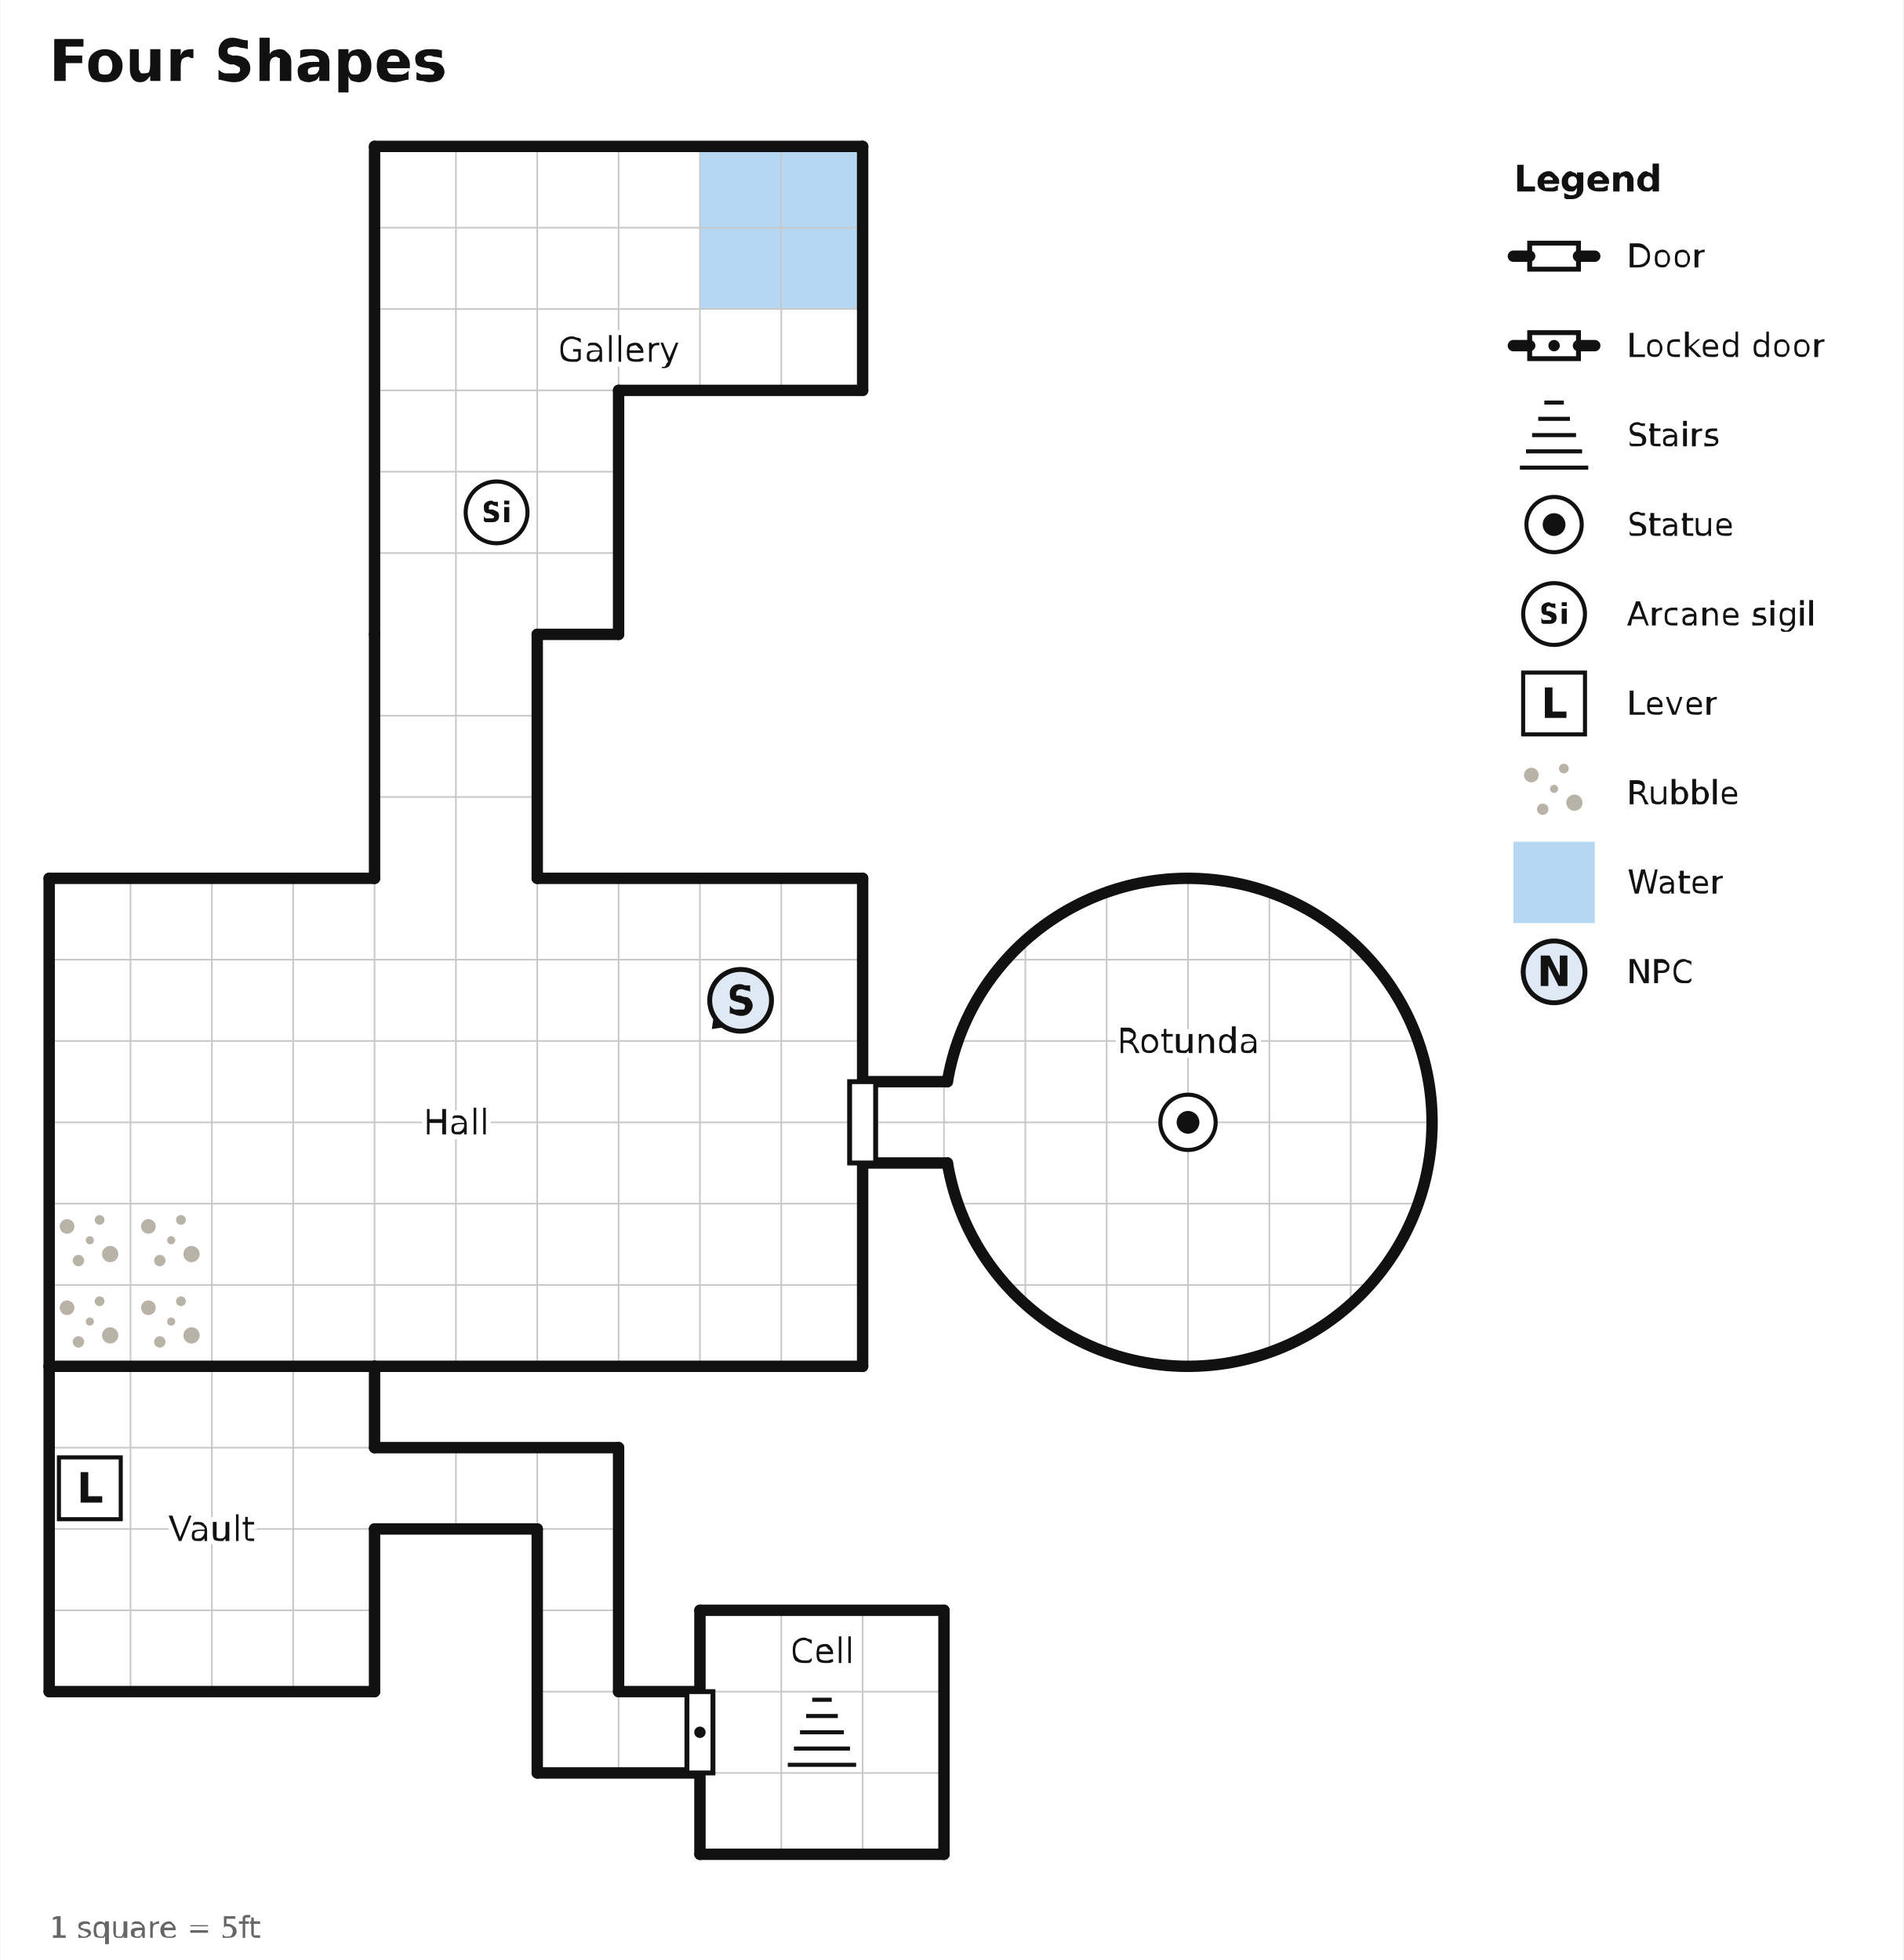
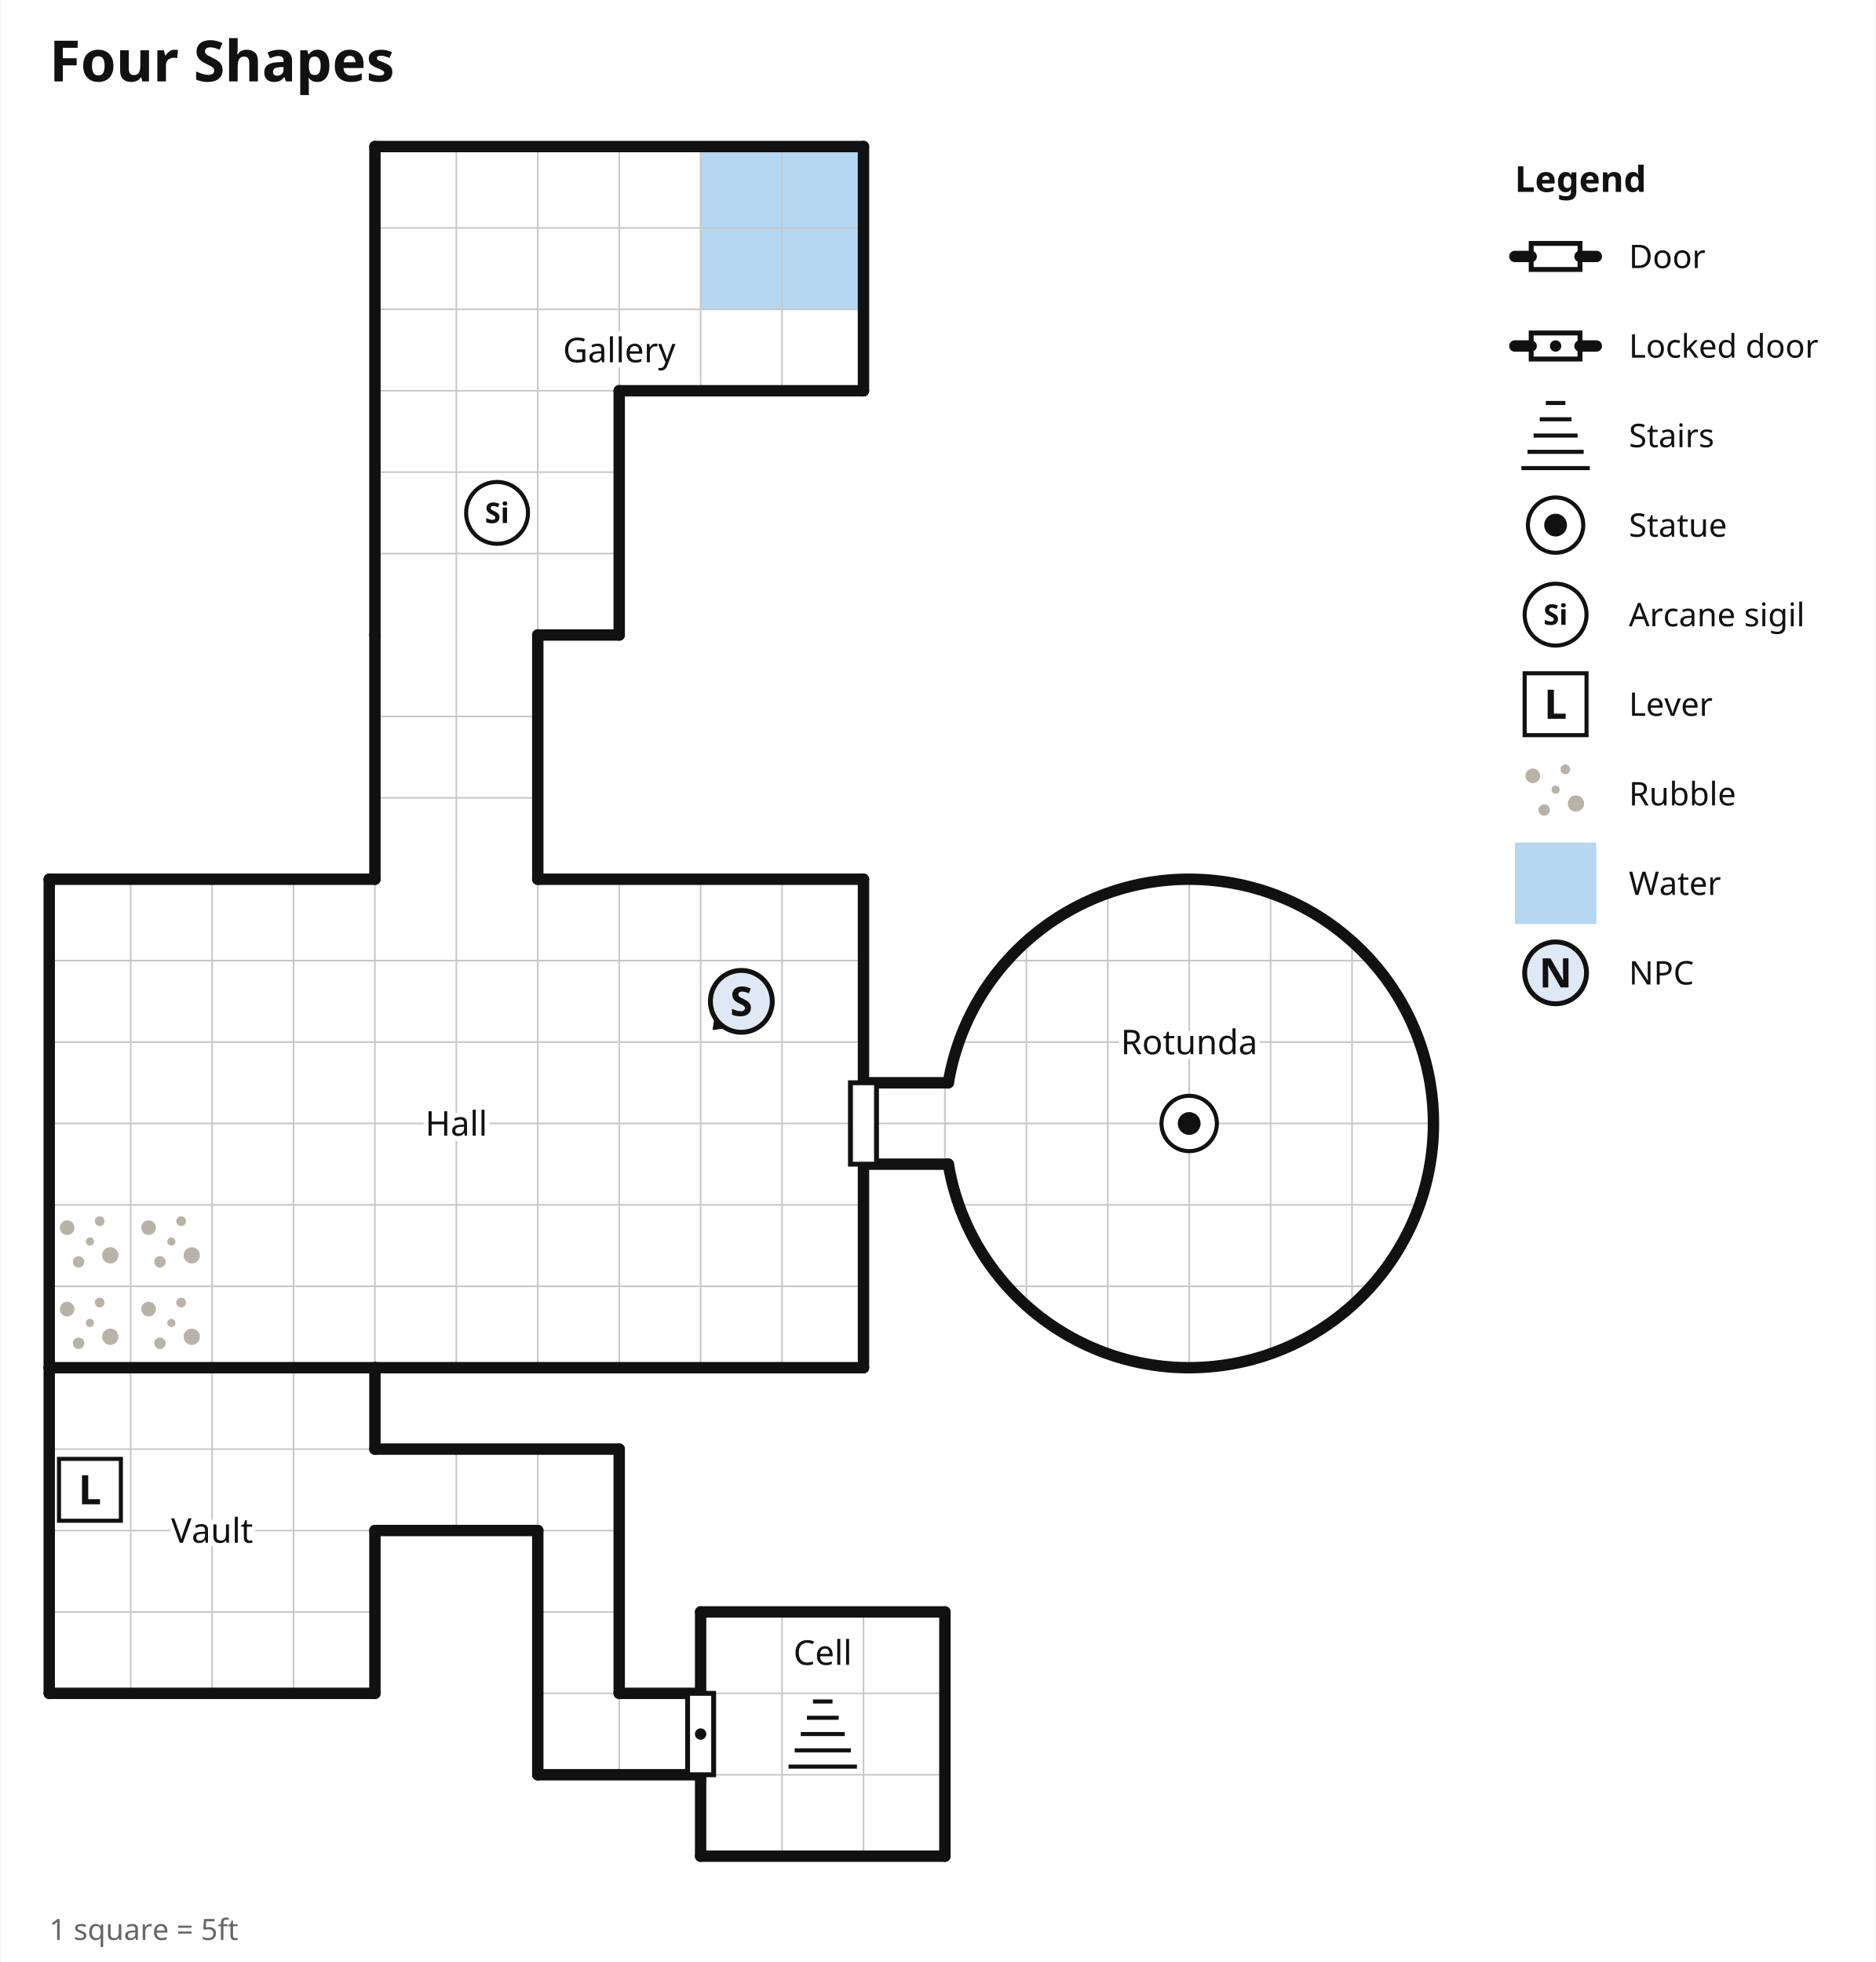
- <svg xmlns="http://www.w3.org/2000/svg" viewBox="-0.6 -10.8 23.388 24.1" width="1497" height="1542">
+ <svg xmlns="http://www.w3.org/2000/svg" viewBox="-0.6 -10.8 23.028 24.1" width="1474" height="1542">
  <defs>
    <clipPath id="c1">
      <path d="M0 4L2 4L2 6L0 6Z" />
    </clipPath>
    <clipPath id="c2">
      <path d="M0 0L10 0L10 6L0 6Z" />
    </clipPath>
    <clipPath id="c3">
      <path d="M11 3A3 3 0 0 1 17 3A3 3 0 0 1 11 3Z" />
    </clipPath>
    <clipPath id="c4">
      <path d="M0 6L4 6L4 10L0 10Z" />
    </clipPath>
    <clipPath id="c5">
      <path d="M4 -9L10 -9L10 -6L7 -6L7 -3L4 -3Z" />
    </clipPath>
    <clipPath id="c6">
      <path d="M8 9L11 9L11 12L8 12Z" />
    </clipPath>
    <clipPath id="c7">
      <path d="M4 -3L6 -3L6 0L4 0Z" />
    </clipPath>
    <clipPath id="c8">
      <path d="M4 7L7 7L7 10L8 10L8 11L6 11L6 8L4 8Z" />
    </clipPath>
    <clipPath id="c9">
      <path d="M11.042 2.5L11.042 3.5L10 3.5L10 2.5Z" />
    </clipPath>
+     <path id="b45" d="M85 0L85 714L238 714L238 126L527 126L527 0L85 0Z" />
+     <path id="b52" d="M511 198Q511 103 442.5 46.5Q374 -10 248 -10Q135 -10 46 33L46 174Q97 152 151.5 133.5Q206 115 260 115Q316 115 339.5 136.5Q363 158 363 191Q363 218 344.5 237Q326 256 295 272.5Q264 289 224 308Q199 320 170 336.5Q141 353 114.5 377.5Q88 402 71 437Q54 472 54 521Q54 617 119 670.5Q184 724 296 724Q352 724 402.5 711Q453 698 508 674L459 556Q410 576 371 587Q332 598 291 598Q248 598 225 578Q202 558 202 526Q202 488 236 466Q270 444 337 412Q392 386 430.5 358Q469 330 490 292Q511 254 511 198Z" />
+     <path id="b74" d="M150 761Q183 761 207.5 745.5Q232 730 232 687Q232 646 207.5 630Q183 614 150 614Q116 614 92 630Q68 646 68 687Q68 730 92 745.5Q116 761 150 761ZM225 546L225 0L74 0L74 546L225 546Z" />
+     <path id="r41" d="M643 0L553 0L553 333L187 333L187 0L97 0L97 714L187 714L187 412L553 412L553 714L643 714L643 0Z" />
+     <path id="r66" d="M288 545Q386 545 433 502Q480 459 480 365L480 0L416 0L399 76L395 76Q360 32 321.5 11Q283 -10 215 -10Q142 -10 94 28.5Q46 67 46 149Q46 229 109 272.5Q172 316 303 320L394 323L394 355Q394 422 365 448Q336 474 283 474Q241 474 203 461.5Q165 449 132 433L105 499Q140 518 188 531.5Q236 545 288 545ZM314 259Q214 255 175.5 227Q137 199 137 148Q137 103 164.5 82Q192 61 235 61Q303 61 348 98.5Q393 136 393 214L393 262L314 259Z" />
+     <path id="r77" d="M173 0L85 0L85 760L173 760L173 0Z" />
+     <path id="r51" d="M294 714Q427 714 490.5 663.5Q554 613 554 511Q554 454 533 416Q512 378 479.5 355.5Q447 333 411 320L607 0L502 0L329 295L187 295L187 0L97 0L97 714L294 714ZM289 636L187 636L187 371L294 371Q381 371 421 405.5Q461 440 461 507Q461 577 419 606.5Q377 636 289 636Z" />
+     <path id="r80" d="M551 269Q551 136 483.5 63Q416 -10 301 -10Q230 -10 174.5 22.5Q119 55 87 117.5Q55 180 55 269Q55 402 122 474Q189 546 304 546Q377 546 432.5 513.5Q488 481 519.5 419.5Q551 358 551 269ZM146 269Q146 174 183.5 118.5Q221 63 303 63Q384 63 422 118.5Q460 174 460 269Q460 364 422 418Q384 472 302 472Q220 472 183 418Q146 364 146 269Z" />
+     <path id="r85" d="M264 62Q284 62 305 65.5Q326 69 339 73L339 6Q325 -1 299 -5.5Q273 -10 249 -10Q207 -10 171.5 4.5Q136 19 114 55Q92 91 92 156L92 468L16 468L16 510L93 545L128 659L180 659L180 536L335 536L335 468L180 468L180 158Q180 109 203.5 85.5Q227 62 264 62Z" />
+     <path id="r86" d="M533 536L533 0L461 0L448 71L444 71Q418 29 372 9.5Q326 -10 274 -10Q177 -10 128 36.5Q79 83 79 185L79 536L168 536L168 191Q168 63 287 63Q376 63 410.5 113Q445 163 445 257L445 536L533 536Z" />
+     <path id="r79" d="M343 546Q439 546 488 499.5Q537 453 537 349L537 0L450 0L450 343Q450 472 330 472Q241 472 207 422Q173 372 173 278L173 0L85 0L85 536L156 536L169 463L174 463Q200 505 246 525.5Q292 546 343 546Z" />
+     <path id="r69" d="M275 -10Q175 -10 115 59.5Q55 129 55 267Q55 405 115.5 475.5Q176 546 276 546Q338 546 377.5 523Q417 500 442 467L448 467Q447 480 444.5 505.5Q442 531 442 546L442 760L530 760L530 0L459 0L446 72L442 72Q418 38 378 14Q338 -10 275 -10ZM289 63Q374 63 408.5 109.5Q443 156 443 250L443 266Q443 366 410 419.5Q377 473 288 473Q217 473 181.5 416.5Q146 360 146 265Q146 169 181.5 116Q217 63 289 63Z" />
+     <path id="r55" d="M600 714L345 0L255 0L0 714L94 714L255 256Q271 212 282 173.5Q293 135 300 100Q307 135 318 174Q329 213 345 258L505 714L600 714Z" />
+     <path id="r40" d="M407 377L654 377L654 27Q596 8 537 -1Q478 -10 403 -10Q292 -10 216 34.5Q140 79 100.5 161.5Q61 244 61 357Q61 469 105 551Q149 633 231.5 678.5Q314 724 431 724Q491 724 544.5 713Q598 702 644 682L610 604Q572 621 524.5 633Q477 645 426 645Q298 645 226.5 568Q155 491 155 357Q155 272 182.5 206.5Q210 141 269 104.5Q328 68 424 68Q471 68 504 73Q537 78 564 85L564 297L407 297L407 377Z" />
+     <path id="r70" d="M292 546Q361 546 410.5 516Q460 486 486.5 431.5Q513 377 513 304L513 251L146 251Q148 160 192.5 112.5Q237 65 317 65Q368 65 407.5 74.5Q447 84 489 102L489 25Q448 7 408 -1.5Q368 -10 313 -10Q237 -10 178.5 21Q120 52 87.5 113.5Q55 175 55 264Q55 352 84.5 415Q114 478 167.5 512Q221 546 292 546ZM291 474Q228 474 191.5 433.5Q155 393 148 321L421 321Q420 389 389 431.5Q358 474 291 474Z" />
+     <path id="r83" d="M335 546Q350 546 367.5 544.5Q385 543 398 540L387 459Q374 462 358.5 464Q343 466 329 466Q288 466 252 443.5Q216 421 194.5 380.5Q173 340 173 286L173 0L85 0L85 536L157 536L167 438L171 438Q197 482 238 514Q279 546 335 546Z" />
+     <path id="r90" d="M1 536L95 536L211 231Q226 191 238 154.5Q250 118 256 85L260 85Q266 110 279 150.5Q292 191 306 232L415 536L510 536L279 -74Q251 -150 206.5 -195Q162 -240 84 -240Q60 -240 42 -237.5Q24 -235 11 -232L11 -162Q22 -164 37.5 -166Q53 -168 70 -168Q116 -168 144.5 -142Q173 -116 189 -73L217 -2L1 536Z" />
+     <path id="r36" d="M403 645Q288 645 222 568Q156 491 156 357Q156 224 217.5 146.5Q279 69 402 69Q449 69 491 77Q533 85 573 97L573 19Q533 4 490.5 -3Q448 -10 389 -10Q280 -10 207 35Q134 80 97.5 163Q61 246 61 358Q61 466 100.5 548.5Q140 631 217 677.5Q294 724 404 724Q517 724 601 682L565 606Q532 621 491.5 633Q451 645 403 645Z" />
+     <path id="b70" d="M306 556Q420 556 485.5 492Q551 428 551 308L551 235L200 235Q203 173 238.5 137.5Q274 102 341 102Q392 102 434 112Q476 122 520 142L520 29Q480 9 435 -0.5Q390 -10 325 -10Q244 -10 181.5 20.5Q119 51 83 113Q47 175 47 269Q47 412 118.5 484Q190 556 306 556ZM310 449Q265 449 236.5 420.5Q208 392 204 336L410 336Q409 385 384.5 417Q360 449 310 449Z" />
+     <path id="b72" d="M255 556Q311 556 349.5 534.5Q388 513 413 477L418 477L431 546L559 546L559 -4Q559 -120 492 -180Q425 -240 285 -240Q222 -240 172 -232.5Q122 -225 78 -207L78 -79Q124 -99 171 -110Q218 -121 280 -121Q342 -121 375 -92Q408 -63 408 -12L408 3Q408 15 409.5 35Q411 55 413 70L408 70Q385 34 347.5 12Q310 -10 254 -10Q159 -10 103 63Q47 136 47 272Q47 408 104 482Q161 556 255 556ZM304 437Q254 437 227.5 394Q201 351 201 270Q201 108 307 108Q367 108 392.5 143Q418 178 418 252L418 274Q418 356 392.5 396.5Q367 437 304 437Z" />
+     <path id="b79" d="M385 556Q475 556 527 508.5Q579 461 579 356L579 0L429 0L429 318Q429 436 341 436Q273 436 248.5 389.5Q224 343 224 256L224 0L73 0L73 546L189 546L210 473L216 473Q270 556 385 556Z" />
+     <path id="b69" d="M252 -10Q161 -10 104 61.5Q47 133 47 272Q47 413 105 484.5Q163 556 257 556Q315 556 351 533Q387 510 410 476L415 476Q412 494 409.5 526.5Q407 559 407 586L407 760L559 760L559 0L443 0L413 71L407 71Q386 37 349 13.5Q312 -10 252 -10ZM305 111Q366 111 391 146.5Q416 182 417 255L417 271Q417 350 393 392Q369 434 304 434Q255 434 227.5 392Q200 350 200 270Q200 190 227.5 150.5Q255 111 305 111Z" />
+     <path id="r37" d="M669 364Q669 183 570.5 91.5Q472 0 296 0L97 0L97 714L317 714Q425 714 504 674Q583 634 626 556.5Q669 479 669 364ZM574 361Q574 504 503.5 570.5Q433 637 304 637L187 637L187 77L284 77Q574 77 574 361Z" />
+     <path id="r45" d="M97 0L97 714L187 714L187 80L499 80L499 0L97 0Z" />
+     <path id="r68" d="M300 -10Q229 -10 173.5 19Q118 48 86.5 109Q55 170 55 265Q55 364 88 426Q121 488 177.5 517Q234 546 306 546Q347 546 385 537.5Q423 529 447 517L420 444Q396 453 364 461Q332 469 304 469Q146 469 146 266Q146 169 184.5 117.5Q223 66 299 66Q343 66 376.5 75Q410 84 438 97L438 19Q411 5 378.5 -2.5Q346 -10 300 -10Z" />
+     <path id="r76" d="M172 363Q172 347 170.5 321Q169 295 168 276L172 276Q178 284 190 299Q202 314 214.5 329.5Q227 345 236 355L407 536L510 536L293 307L525 0L419 0L233 250L172 197L172 0L85 0L85 760L172 760L172 363Z" />
+     <path id="r52" d="M502 191Q502 96 433 43Q364 -10 247 -10Q187 -10 136 -1Q85 8 51 24L51 110Q87 94 140.5 81Q194 68 251 68Q331 68 371.5 99Q412 130 412 183Q412 218 397 242Q382 266 345.5 286.5Q309 307 244 330Q153 363 106.5 411Q60 459 60 542Q60 599 89 639.5Q118 680 169.5 702Q221 724 288 724Q347 724 396 713Q445 702 485 684L457 607Q420 623 376.5 634Q333 645 286 645Q219 645 185 616.5Q151 588 151 541Q151 505 166 481Q181 457 215 438Q249 419 307 397Q370 374 413.5 347.5Q457 321 479.5 284Q502 247 502 191Z" />
+     <path id="r74" d="M130 737Q150 737 165.5 723.5Q181 710 181 681Q181 653 165.5 639Q150 625 130 625Q108 625 93 639Q78 653 78 681Q78 710 93 723.5Q108 737 130 737ZM173 536L173 0L85 0L85 536L173 536Z" />
+     <path id="r84" d="M434 148Q434 70 376 30Q318 -10 220 -10Q164 -10 123.5 -1Q83 8 52 24L52 104Q84 88 129.5 74.5Q175 61 222 61Q289 61 319 82.5Q349 104 349 140Q349 160 338 176Q327 192 298.5 208Q270 224 217 244Q165 264 128 284Q91 304 71 332Q51 360 51 404Q51 472 106.5 509Q162 546 252 546Q301 546 343.5 536.5Q386 527 423 510L393 440Q359 454 322 464Q285 474 246 474Q192 474 163.5 456.5Q135 439 135 409Q135 387 148 371.5Q161 356 191.5 341.5Q222 327 273 307Q324 288 360 268Q396 248 415 219.5Q434 191 434 148Z" />
+     <path id="r34" d="M545 0L459 221L176 221L91 0L0 0L279 717L360 717L638 0L545 0ZM352 517Q349 525 342 546Q335 567 328.5 589.5Q322 612 318 624Q311 593 302 563.5Q293 534 287 517L206 301L432 301L352 517Z" />
+     <path id="r72" d="M275 546Q328 546 370.5 526Q413 506 443 465L448 465L460 536L530 536L530 -9Q530 -124 471.5 -182Q413 -240 290 -240Q172 -240 97 -206L97 -125Q176 -167 295 -167Q364 -167 403.5 -126.5Q443 -86 443 -16L443 5Q443 17 444 39.5Q445 62 446 71L442 71Q388 -10 276 -10Q172 -10 113.5 63Q55 136 55 267Q55 395 113.5 470.5Q172 546 275 546ZM287 472Q220 472 183 418.5Q146 365 146 266Q146 167 182.5 114.5Q219 62 289 62Q370 62 407 105.5Q444 149 444 246L444 267Q444 377 406 424.5Q368 472 287 472Z" />
+     <path id="r87" d="M203 0L0 536L94 536L208 220Q216 198 225 171Q234 144 241 119.5Q248 95 251 78L255 78Q259 95 266.5 120Q274 145 283.5 172Q293 199 300 220L414 536L508 536L304 0L203 0Z" />
    <clipPath id="c10">
      <path d="M18 -1.55L19 -1.55L19 -0.55L18 -0.55Z" />
    </clipPath>
+     <path id="r67" d="M173 575Q173 541 171.5 511.5Q170 482 168 465L173 465Q196 499 236 522Q276 545 339 545Q439 545 499.5 475.5Q560 406 560 268Q560 130 499 60Q438 -10 339 -10Q276 -10 236 13Q196 36 173 68L166 68L148 0L85 0L85 760L173 760L173 575ZM324 472Q239 472 206 423Q173 374 173 271L173 267Q173 168 205.5 115.5Q238 63 326 63Q398 63 433.5 116Q469 169 469 269Q469 472 324 472Z" />
+     <path id="r56" d="M917 714L727 0L636 0L497 468Q489 497 481 526Q473 555 468 577.5Q463 600 461 609Q460 596 450.5 553.5Q441 511 427 465L292 0L201 0L12 714L106 714L217 278Q229 232 237.5 189Q246 146 251 108Q256 147 266 193Q276 239 289 283L415 714L508 714L639 280Q653 234 663 188.5Q673 143 678 108Q683 145 692 188.5Q701 232 713 279L823 714L917 714Z" />
+     <path id="b47" d="M723 0L531 0L220 540L216 540Q218 489 220.5 438Q223 387 225 336L225 0L90 0L90 714L281 714L591 179L594 179Q593 229 591 278Q589 327 587 376L587 714L723 714L723 0Z" />
+     <path id="r47" d="M663 0L558 0L176 593L172 593Q174 558 177 506Q180 454 180 399L180 0L97 0L97 714L201 714L582 123L586 123Q585 139 583.5 171Q582 203 580.5 241Q579 279 579 311L579 714L663 714L663 0Z" />
+     <path id="r49" d="M286 714Q426 714 490 659Q554 604 554 504Q554 445 527.5 393.5Q501 342 438.5 310Q376 278 269 278L187 278L187 0L97 0L97 714L286 714ZM278 637L187 637L187 355L259 355Q361 355 411 388Q461 421 461 500Q461 569 417 603Q373 637 278 637Z" />
+     <path id="b39" d="M239 0L90 0L90 714L499 714L499 590L239 590L239 406L481 406L481 282L239 282L239 0Z" />
+     <path id="b80" d="M577 274Q577 138 505.5 64Q434 -10 311 -10Q234 -10 174.5 23Q115 56 81 119.5Q47 183 47 274Q47 410 118.5 483Q190 556 314 556Q391 556 450 523.5Q509 491 543 428Q577 365 577 274ZM201 274Q201 194 227 149.5Q253 105 313 105Q371 105 397 149.5Q423 194 423 274Q423 355 397 398Q371 441 312 441Q253 441 227 398Q201 355 201 274Z" />
+     <path id="b86" d="M576 546L576 0L460 0L441 70L432 70Q406 28 361 9Q316 -10 264 -10Q177 -10 123.5 37.5Q70 85 70 190L70 546L222 546L222 228Q222 170 242.5 140.5Q263 111 308 111Q376 111 400.5 157Q425 203 425 290L425 546L576 546Z" />
+     <path id="b83" d="M375 556Q390 556 407 554Q424 552 435 550L420 409Q409 412 394 413.5Q379 415 358 415Q327 415 296 402Q265 389 244.5 359Q224 329 224 277L224 0L73 0L73 546L188 546L210 454L217 454Q241 496 282.5 526Q324 556 375 556Z" />
+     <path id="b73" d="M224 607Q224 562 222 528.5Q220 495 217 476L225 476Q252 518 292.5 537Q333 556 383 556Q471 556 525 508.5Q579 461 579 356L579 0L428 0L428 318Q428 436 341 436Q274 436 249 389.5Q224 343 224 256L224 0L73 0L73 760L224 760L224 607Z" />
+     <path id="b66" d="M317 556Q419 556 473.5 507.5Q528 459 528 364L528 0L423 0L394 74L390 74Q354 30 315.5 10Q277 -10 208 -10Q136 -10 88 32Q40 74 40 161Q40 246 102 289.5Q164 333 287 338L378 341L378 358Q378 407 355.5 426.5Q333 446 294 446Q257 446 218 434Q179 422 141 405L97 508Q140 530 195.5 543Q251 556 317 556ZM321 250Q249 248 221.5 227Q194 206 194 168Q194 133 213.5 116.5Q233 100 266 100Q313 100 345.5 128Q378 156 378 208L378 253L321 250Z" />
+     <path id="b81" d="M379 556Q473 556 528.5 484.5Q584 413 584 274Q584 134 525.5 62Q467 -10 375 -10Q315 -10 279.5 11.5Q244 33 224 59L218 59Q220 41 222 17.5Q224 -6 224 -31L224 -240L73 -240L73 546L196 546L217 475L224 475Q246 508 282 532Q318 556 379 556ZM329 436Q271 436 248.5 400Q226 364 224 291L224 275Q224 196 246.5 154Q269 112 330 112Q381 112 406 154Q431 196 431 276Q431 436 329 436Z" />
+     <path id="b84" d="M460 161Q460 83 404.5 36.5Q349 -10 234 -10Q176 -10 132 -2.5Q88 5 47 22L47 147Q91 126 141.5 114Q192 102 230 102Q276 102 296.5 115Q317 128 317 150Q317 165 306.5 177Q296 189 269.5 202Q243 215 194 234Q121 263 83.5 298.5Q46 334 46 402Q46 478 105.5 517Q165 556 263 556Q315 556 361 545Q407 534 454 514L410 411Q372 428 332 439Q292 450 261 450Q189 450 189 410Q189 395 199.5 384.5Q210 374 236.5 362Q263 350 311 331Q360 311 393.5 290Q427 269 443.5 238.5Q460 208 460 161Z" />
+     <path id="r18" d="M355 0L269 0L269 499Q269 542 270 568Q271 594 273 622Q257 606 244 595Q231 584 211 567L135 505L89 564L282 714L355 714L355 0Z" />
+     <path id="r82" d="M442 -11Q442 7 443 31Q444 55 447 72L441 72Q418 38 377.5 14Q337 -10 273 -10Q176 -10 115.5 59.5Q55 129 55 267Q55 405 116.5 475.5Q178 546 276 546Q339 546 379 522Q419 498 443 463L447 463L460 536L530 536L530 -240L442 -240L442 -11ZM290 63Q373 63 407.5 108.5Q442 154 443 248L443 266Q443 368 409 420.5Q375 473 288 473Q216 473 181 416.5Q146 360 146 265Q146 170 181.5 116.5Q217 63 290 63Z" />
+     <path id="r30" d="M56 416L56 487L514 487L514 416L56 416ZM56 217L56 288L514 288L514 217L56 217Z" />
+     <path id="r22" d="M275 438Q385 438 450 383Q515 328 515 228Q515 117 444.5 53.5Q374 -10 248 -10Q193 -10 144.5 0Q96 10 63 29L63 112Q99 90 150.5 77.5Q202 65 249 65Q328 65 376.5 102.5Q425 140 425 219Q425 289 382 326.5Q339 364 246 364Q218 364 182 359Q146 354 124 349L80 377L107 714L465 714L465 634L182 634L165 427Q182 430 211 434Q240 438 275 438Z" />
+     <path id="r71" d="M332 468L197 468L197 0L109 0L109 468L15 468L15 509L109 539L109 570Q109 674 155 719.5Q201 765 283 765Q315 765 341.5 759.5Q368 754 387 747L364 678Q348 683 327 688Q306 693 284 693Q240 693 218.5 663.5Q197 634 197 571L197 536L332 536L332 468Z" />
  </defs>
  <g id="layer-background">
-     <path d="M-0.6 -10.8L22.788 -10.8L22.788 13.3L-0.6 13.3Z" fill="#ffffff" />
+     <path d="M-0.6 -10.8L22.428 -10.8L22.428 13.3L-0.6 13.3Z" fill="#ffffff" />
  </g>
  <g id="layer-floor">
    <path d="M0 0L10 0L10 6L0 6Z" fill="#ffffff" />
    <path d="M11 3A3 3 0 0 1 17 3A3 3 0 0 1 11 3Z" fill="#ffffff" />
    <path d="M0 6L4 6L4 10L0 10Z" fill="#ffffff" />
    <path d="M4 -9L10 -9L10 -6L7 -6L7 -3L4 -3Z" fill="#ffffff" />
    <path d="M8 9L11 9L11 12L8 12Z" fill="#ffffff" />
    <path d="M4 -3L6 -3L6 0L4 0Z" fill="#ffffff" />
    <path d="M4 7L7 7L7 10L8 10L8 11L6 11L6 8L4 8Z" fill="#ffffff" />
    <path d="M11.042 2.5L11.042 3.5L10 3.5L10 2.5Z" fill="#ffffff" />
  </g>
  <g id="layer-terrain">
    <g>
      <g clip-path="url(#c1)">
        <path d="M0.13 4.28A0.09 0.09 0 0 1 0.31 4.28A0.09 0.09 0 0 1 0.13 4.28Z" fill="#b9b2a6" />
        <path d="M0.56 4.2A0.06 0.06 0 0 1 0.68 4.2A0.06 0.06 0 0 1 0.56 4.2Z" fill="#b9b2a6" />
        <path d="M0.65 4.62A0.1 0.1 0 0 1 0.85 4.62A0.1 0.1 0 0 1 0.65 4.62Z" fill="#b9b2a6" />
        <path d="M0.29 4.7A0.07 0.07 0 0 1 0.43 4.7A0.07 0.07 0 0 1 0.29 4.7Z" fill="#b9b2a6" />
        <path d="M0.45 4.45A0.05 0.05 0 0 1 0.55 4.45A0.05 0.05 0 0 1 0.45 4.45Z" fill="#b9b2a6" />
        <path d="M1.13 4.28A0.09 0.09 0 0 1 1.31 4.28A0.09 0.09 0 0 1 1.13 4.28Z" fill="#b9b2a6" />
        <path d="M1.56 4.2A0.06 0.06 0 0 1 1.68 4.2A0.06 0.06 0 0 1 1.56 4.2Z" fill="#b9b2a6" />
        <path d="M1.65 4.62A0.1 0.1 0 0 1 1.85 4.62A0.1 0.1 0 0 1 1.65 4.62Z" fill="#b9b2a6" />
        <path d="M1.29 4.7A0.07 0.07 0 0 1 1.43 4.7A0.07 0.07 0 0 1 1.29 4.7Z" fill="#b9b2a6" />
        <path d="M1.45 4.45A0.05 0.05 0 0 1 1.55 4.45A0.05 0.05 0 0 1 1.45 4.45Z" fill="#b9b2a6" />
        <path d="M0.13 5.28A0.09 0.09 0 0 1 0.31 5.28A0.09 0.09 0 0 1 0.13 5.28Z" fill="#b9b2a6" />
        <path d="M0.56 5.2A0.06 0.06 0 0 1 0.68 5.2A0.06 0.06 0 0 1 0.56 5.2Z" fill="#b9b2a6" />
        <path d="M0.65 5.62A0.1 0.1 0 0 1 0.85 5.62A0.1 0.1 0 0 1 0.65 5.62Z" fill="#b9b2a6" />
        <path d="M0.29 5.7A0.07 0.07 0 0 1 0.43 5.7A0.07 0.07 0 0 1 0.29 5.7Z" fill="#b9b2a6" />
        <path d="M0.45 5.45A0.05 0.05 0 0 1 0.55 5.45A0.05 0.05 0 0 1 0.45 5.45Z" fill="#b9b2a6" />
        <path d="M1.13 5.28A0.09 0.09 0 0 1 1.31 5.28A0.09 0.09 0 0 1 1.13 5.28Z" fill="#b9b2a6" />
        <path d="M1.56 5.2A0.06 0.06 0 0 1 1.68 5.2A0.06 0.06 0 0 1 1.56 5.2Z" fill="#b9b2a6" />
        <path d="M1.65 5.62A0.1 0.1 0 0 1 1.85 5.62A0.1 0.1 0 0 1 1.65 5.62Z" fill="#b9b2a6" />
        <path d="M1.29 5.7A0.07 0.07 0 0 1 1.43 5.7A0.07 0.07 0 0 1 1.29 5.7Z" fill="#b9b2a6" />
        <path d="M1.45 5.45A0.05 0.05 0 0 1 1.55 5.45A0.05 0.05 0 0 1 1.45 5.45Z" fill="#b9b2a6" />
      </g>
    </g>
    <g>
      <path d="M8 -9L10 -9L10 -7L8 -7Z" fill="#a8d0f0" fill-opacity="0.85" />
    </g>
  </g>
  <g id="layer-grid">
    <g clip-path="url(#c2)">
      <path d="M1 0L1 6M2 0L2 6M3 0L3 6M4 0L4 6M5 0L5 6M6 0L6 6M7 0L7 6M8 0L8 6M9 0L9 6M0 1L10 1M0 2L10 2M0 3L10 3M0 4L10 4M0 5L10 5" fill="none" stroke="#c8c8c8" stroke-width="0.02" />
    </g>
    <g clip-path="url(#c3)">
      <path d="M12 0L12 6M13 0L13 6M14 0L14 6M15 0L15 6M16 0L16 6M11 1L17 1M11 2L17 2M11 3L17 3M11 4L17 4M11 5L17 5" fill="none" stroke="#c8c8c8" stroke-width="0.02" />
    </g>
    <g clip-path="url(#c4)">
      <path d="M1 6L1 10M2 6L2 10M3 6L3 10M0 7L4 7M0 8L4 8M0 9L4 9" fill="none" stroke="#c8c8c8" stroke-width="0.02" />
    </g>
    <g clip-path="url(#c5)">
      <path d="M5 -9L5 -3M6 -9L6 -3M7 -9L7 -3M8 -9L8 -3M9 -9L9 -3M4 -8L10 -8M4 -7L10 -7M4 -6L10 -6M4 -5L10 -5M4 -4L10 -4" fill="none" stroke="#c8c8c8" stroke-width="0.02" />
    </g>
    <g clip-path="url(#c6)">
      <path d="M9 9L9 12M10 9L10 12M8 10L11 10M8 11L11 11" fill="none" stroke="#c8c8c8" stroke-width="0.02" />
    </g>
    <g clip-path="url(#c7)">
      <path d="M5 -3L5 0M4 -2L6 -2M4 -1L6 -1" fill="none" stroke="#c8c8c8" stroke-width="0.02" />
    </g>
    <g clip-path="url(#c8)">
      <path d="M5 7L5 11M6 7L6 11M7 7L7 11M4 8L8 8M4 9L8 9M4 10L8 10" fill="none" stroke="#c8c8c8" stroke-width="0.02" />
    </g>
    <g clip-path="url(#c9)">
      <path d="M11 2.5L11 3.5M10 3L11.042 3" fill="none" stroke="#c8c8c8" stroke-width="0.02" />
    </g>
  </g>
  <g id="layer-walls">
    <path d="M11 9L11 12" fill="none" stroke="#111111" stroke-width="0.14" stroke-linecap="round" stroke-linejoin="round" />
    <path d="M10 -9L10 -6" fill="none" stroke="#111111" stroke-width="0.14" stroke-linecap="round" stroke-linejoin="round" />
    <path d="M10 0L10 2.5" fill="none" stroke="#111111" stroke-width="0.14" stroke-linecap="round" stroke-linejoin="round" />
    <path d="M10 3.5L10 6" fill="none" stroke="#111111" stroke-width="0.14" stroke-linecap="round" stroke-linejoin="round" />
    <path d="M8 9L8 10" fill="none" stroke="#111111" stroke-width="0.14" stroke-linecap="round" stroke-linejoin="round" />
    <path d="M8 11L8 12" fill="none" stroke="#111111" stroke-width="0.14" stroke-linecap="round" stroke-linejoin="round" />
    <path d="M7 -6L7 -3" fill="none" stroke="#111111" stroke-width="0.14" stroke-linecap="round" stroke-linejoin="round" />
    <path d="M7 7L7 10" fill="none" stroke="#111111" stroke-width="0.14" stroke-linecap="round" stroke-linejoin="round" />
    <path d="M6 -3L6 0" fill="none" stroke="#111111" stroke-width="0.14" stroke-linecap="round" stroke-linejoin="round" />
    <path d="M6 8L6 11" fill="none" stroke="#111111" stroke-width="0.14" stroke-linecap="round" stroke-linejoin="round" />
    <path d="M4 -9L4 -3" fill="none" stroke="#111111" stroke-width="0.14" stroke-linecap="round" stroke-linejoin="round" />
    <path d="M4 -3L4 0" fill="none" stroke="#111111" stroke-width="0.14" stroke-linecap="round" stroke-linejoin="round" />
    <path d="M4 6L4 7" fill="none" stroke="#111111" stroke-width="0.14" stroke-linecap="round" stroke-linejoin="round" />
    <path d="M4 8L4 10" fill="none" stroke="#111111" stroke-width="0.14" stroke-linecap="round" stroke-linejoin="round" />
    <path d="M0 0L0 6" fill="none" stroke="#111111" stroke-width="0.14" stroke-linecap="round" stroke-linejoin="round" />
    <path d="M0 6L0 10" fill="none" stroke="#111111" stroke-width="0.14" stroke-linecap="round" stroke-linejoin="round" />
    <path d="M4 -9L10 -9" fill="none" stroke="#111111" stroke-width="0.14" stroke-linecap="round" stroke-linejoin="round" />
    <path d="M7 -6L10 -6" fill="none" stroke="#111111" stroke-width="0.14" stroke-linecap="round" stroke-linejoin="round" />
    <path d="M6 -3L7 -3" fill="none" stroke="#111111" stroke-width="0.14" stroke-linecap="round" stroke-linejoin="round" />
    <path d="M0 0L4 0" fill="none" stroke="#111111" stroke-width="0.14" stroke-linecap="round" stroke-linejoin="round" />
    <path d="M6 0L10 0" fill="none" stroke="#111111" stroke-width="0.14" stroke-linecap="round" stroke-linejoin="round" />
    <path d="M10 2.5L11.042 2.5" fill="none" stroke="#111111" stroke-width="0.14" stroke-linecap="round" stroke-linejoin="round" />
    <path d="M10 3.5L11.042 3.5" fill="none" stroke="#111111" stroke-width="0.14" stroke-linecap="round" stroke-linejoin="round" />
    <path d="M0 6L4 6" fill="none" stroke="#111111" stroke-width="0.14" stroke-linecap="round" stroke-linejoin="round" />
    <path d="M4 6L10 6" fill="none" stroke="#111111" stroke-width="0.14" stroke-linecap="round" stroke-linejoin="round" />
    <path d="M4 7L7 7" fill="none" stroke="#111111" stroke-width="0.14" stroke-linecap="round" stroke-linejoin="round" />
    <path d="M4 8L6 8" fill="none" stroke="#111111" stroke-width="0.14" stroke-linecap="round" stroke-linejoin="round" />
    <path d="M8 9L11 9" fill="none" stroke="#111111" stroke-width="0.14" stroke-linecap="round" stroke-linejoin="round" />
    <path d="M0 10L4 10" fill="none" stroke="#111111" stroke-width="0.14" stroke-linecap="round" stroke-linejoin="round" />
    <path d="M7 10L8 10" fill="none" stroke="#111111" stroke-width="0.14" stroke-linecap="round" stroke-linejoin="round" />
    <path d="M6 11L8 11" fill="none" stroke="#111111" stroke-width="0.14" stroke-linecap="round" stroke-linejoin="round" />
    <path d="M8 12L11 12" fill="none" stroke="#111111" stroke-width="0.14" stroke-linecap="round" stroke-linejoin="round" />
    <path d="M11.042 2.5A3 3 0 1 1 11.042 3.5" fill="none" stroke="#111111" stroke-width="0.14" stroke-linecap="round" stroke-linejoin="round" />
  </g>
  <g id="layer-openings">
    <g>
      <path d="M10.16 2.5L10.16 3.5L9.84 3.5L9.84 2.5Z" fill="#ffffff" stroke="#111111" stroke-width="0.06" />
    </g>
    <g>
      <path d="M8.16 10L8.16 11L7.84 11L7.84 10Z" fill="#ffffff" stroke="#111111" stroke-width="0.06" />
      <path d="M7.93 10.5A0.07 0.07 0 0 1 8.07 10.5A0.07 0.07 0 0 1 7.93 10.5Z" fill="#111111" />
    </g>
    <g>
      <path d="M9.08 10.9L9.92 10.9" fill="none" stroke="#111111" stroke-width="0.05" />
      <path d="M9.155 10.7L9.845 10.7" fill="none" stroke="#111111" stroke-width="0.05" />
      <path d="M9.23 10.5L9.77 10.5" fill="none" stroke="#111111" stroke-width="0.05" />
      <path d="M9.305 10.3L9.695 10.3" fill="none" stroke="#111111" stroke-width="0.05" />
      <path d="M9.38 10.1L9.62 10.1" fill="none" stroke="#111111" stroke-width="0.05" />
    </g>
    <g>
      <path d="M18.2 -7.81L18.8 -7.81L18.8 -7.49L18.2 -7.49Z" fill="#ffffff" stroke="#111111" stroke-width="0.06" />
    </g>
    <g>
      <path d="M18.2 -6.71L18.8 -6.71L18.8 -6.39L18.2 -6.39Z" fill="#ffffff" stroke="#111111" stroke-width="0.06" />
      <path d="M18.43 -6.55A0.07 0.07 0 0 1 18.57 -6.55A0.07 0.07 0 0 1 18.43 -6.55Z" fill="#111111" />
    </g>
    <g>
      <path d="M18.08 -5.05L18.92 -5.05" fill="none" stroke="#111111" stroke-width="0.05" />
      <path d="M18.155 -5.25L18.845 -5.25" fill="none" stroke="#111111" stroke-width="0.05" />
      <path d="M18.23 -5.45L18.77 -5.45" fill="none" stroke="#111111" stroke-width="0.05" />
      <path d="M18.305 -5.65L18.695 -5.65" fill="none" stroke="#111111" stroke-width="0.05" />
      <path d="M18.38 -5.85L18.62 -5.85" fill="none" stroke="#111111" stroke-width="0.05" />
    </g>
  </g>
  <g id="layer-features">
    <g>
      <path d="M13.66 3A0.34 0.34 0 0 1 14.34 3A0.34 0.34 0 0 1 13.66 3Z" fill="#ffffff" stroke="#111111" stroke-width="0.05" />
      <path d="M13.86 3A0.14 0.14 0 0 1 14.14 3A0.14 0.14 0 0 1 13.86 3Z" fill="#111111" />
    </g>
    <g>
      <path d="M0.12 7.12L0.88 7.12L0.88 7.88L0.12 7.88Z" fill="#ffffff" stroke="#111111" stroke-width="0.05" />
-       <text x="0.5" y="7.675" font-family="DejaVu Sans, Verdana, sans-serif" font-size="0.5" font-weight="bold" text-anchor="middle" fill="#111111">L</text>
+       <g transform="matrix(0.0005 0 0 -0.0005 0.36 7.678)" fill="#111111">
+         <use href="#b45" x="0" />
+       </g>
    </g>
  </g>
  <g id="layer-entities">
    <g>
      <path d="M8.12 1.5A0.38 0.38 0 0 1 8.88 1.5A0.38 0.38 0 0 1 8.12 1.5Z" fill="#dfe9f5" stroke="#111111" stroke-width="0.06" />
-       <text x="8.5" y="1.675" font-family="DejaVu Sans, Verdana, sans-serif" font-size="0.5" font-weight="bold" text-anchor="middle" fill="#111111">S</text>
+       <g transform="matrix(0.0005 0 0 -0.0005 8.362 1.679)" fill="#111111">
+         <use href="#b52" x="0" />
+       </g>
      <path d="M8.146 1.853L8.168 1.705L8.295 1.832Z" fill="#111111" />
    </g>
  </g>
  <g id="layer-markers">
    <g>
      <path d="M5.12 -4.5A0.38 0.38 0 0 1 5.88 -4.5A0.38 0.38 0 0 1 5.12 -4.5Z" fill="#ffffff" stroke="#111111" stroke-width="0.05" />
-       <text x="5.5" y="-4.378" font-family="DejaVu Sans, Verdana, sans-serif" font-size="0.35" font-weight="bold" text-anchor="middle" fill="#111111">Si</text>
+       <g transform="matrix(0.00035 0 0 -0.00035 5.351 -4.375)" fill="#111111">
+         <use href="#b52" x="0" />
+         <use href="#b74" x="551" />
+       </g>
    </g>
  </g>
  <g id="layer-labels">
-     <text x="5" y="3.147" font-family="DejaVu Sans, Verdana, sans-serif" font-size="0.42" text-anchor="middle" fill="none" stroke="#ffffff" stroke-width="0.12" stroke-linejoin="round">Hall</text>
-     <text x="5" y="3.147" font-family="DejaVu Sans, Verdana, sans-serif" font-size="0.42" text-anchor="middle" fill="#111111">Hall</text>
-     <text x="14" y="2.147" font-family="DejaVu Sans, Verdana, sans-serif" font-size="0.42" text-anchor="middle" fill="none" stroke="#ffffff" stroke-width="0.12" stroke-linejoin="round">Rotunda</text>
-     <text x="14" y="2.147" font-family="DejaVu Sans, Verdana, sans-serif" font-size="0.42" text-anchor="middle" fill="#111111">Rotunda</text>
-     <text x="2" y="8.147" font-family="DejaVu Sans, Verdana, sans-serif" font-size="0.42" text-anchor="middle" fill="none" stroke="#ffffff" stroke-width="0.12" stroke-linejoin="round">Vault</text>
-     <text x="2" y="8.147" font-family="DejaVu Sans, Verdana, sans-serif" font-size="0.42" text-anchor="middle" fill="#111111">Vault</text>
-     <text x="7" y="-6.353" font-family="DejaVu Sans, Verdana, sans-serif" font-size="0.42" text-anchor="middle" fill="none" stroke="#ffffff" stroke-width="0.12" stroke-linejoin="round">Gallery</text>
-     <text x="7" y="-6.353" font-family="DejaVu Sans, Verdana, sans-serif" font-size="0.42" text-anchor="middle" fill="#111111">Gallery</text>
-     <text x="9.5" y="9.647" font-family="DejaVu Sans, Verdana, sans-serif" font-size="0.42" text-anchor="middle" fill="none" stroke="#ffffff" stroke-width="0.12" stroke-linejoin="round">Cell</text>
-     <text x="9.5" y="9.647" font-family="DejaVu Sans, Verdana, sans-serif" font-size="0.42" text-anchor="middle" fill="#111111">Cell</text>
+     <g transform="matrix(0.00042 0 0 -0.00042 4.618 3.15)" fill="none" stroke="#ffffff" stroke-width="285.714" stroke-linejoin="round">
+       <use href="#r41" x="0" />
+       <use href="#r66" x="741" />
+       <use href="#r77" x="1302" />
+       <use href="#r77" x="1560" />
+     </g>
+     <g transform="matrix(0.00042 0 0 -0.00042 4.618 3.15)" fill="#111111">
+       <use href="#r41" x="0" />
+       <use href="#r66" x="741" />
+       <use href="#r77" x="1302" />
+       <use href="#r77" x="1560" />
+     </g>
+     <g transform="matrix(0.00042 0 0 -0.00042 13.16 2.15)" fill="none" stroke="#ffffff" stroke-width="285.714" stroke-linejoin="round">
+       <use href="#r51" x="0" />
+       <use href="#r80" x="622" />
+       <use href="#r85" x="1227" />
+       <use href="#r86" x="1588" />
+       <use href="#r79" x="2206" />
+       <use href="#r69" x="2824" />
+       <use href="#r66" x="3439" />
+     </g>
+     <g transform="matrix(0.00042 0 0 -0.00042 13.16 2.15)" fill="#111111">
+       <use href="#r51" x="0" />
+       <use href="#r80" x="622" />
+       <use href="#r85" x="1227" />
+       <use href="#r86" x="1588" />
+       <use href="#r79" x="2206" />
+       <use href="#r69" x="2824" />
+       <use href="#r66" x="3439" />
+     </g>
+     <g transform="matrix(0.00042 0 0 -0.00042 1.496 8.15)" fill="none" stroke="#ffffff" stroke-width="285.714" stroke-linejoin="round">
+       <use href="#r55" x="0" />
+       <use href="#r66" x="600" />
+       <use href="#r86" x="1161" />
+       <use href="#r77" x="1779" />
+       <use href="#r85" x="2037" />
+     </g>
+     <g transform="matrix(0.00042 0 0 -0.00042 1.496 8.15)" fill="#111111">
+       <use href="#r55" x="0" />
+       <use href="#r66" x="600" />
+       <use href="#r86" x="1161" />
+       <use href="#r77" x="1779" />
+       <use href="#r85" x="2037" />
+     </g>
+     <g transform="matrix(0.00042 0 0 -0.00042 6.309 -6.35)" fill="none" stroke="#ffffff" stroke-width="285.714" stroke-linejoin="round">
+       <use href="#r40" x="0" />
+       <use href="#r66" x="728" />
+       <use href="#r77" x="1289" />
+       <use href="#r77" x="1547" />
+       <use href="#r70" x="1805" />
+       <use href="#r83" x="2369" />
+       <use href="#r90" x="2782" />
+     </g>
+     <g transform="matrix(0.00042 0 0 -0.00042 6.309 -6.35)" fill="#111111">
+       <use href="#r40" x="0" />
+       <use href="#r66" x="728" />
+       <use href="#r77" x="1289" />
+       <use href="#r77" x="1547" />
+       <use href="#r70" x="1805" />
+       <use href="#r83" x="2369" />
+       <use href="#r90" x="2782" />
+     </g>
+     <g transform="matrix(0.00042 0 0 -0.00042 9.14 9.65)" fill="none" stroke="#ffffff" stroke-width="285.714" stroke-linejoin="round">
+       <use href="#r36" x="0" />
+       <use href="#r70" x="632" />
+       <use href="#r77" x="1196" />
+       <use href="#r77" x="1454" />
+     </g>
+     <g transform="matrix(0.00042 0 0 -0.00042 9.14 9.65)" fill="#111111">
+       <use href="#r36" x="0" />
+       <use href="#r70" x="632" />
+       <use href="#r77" x="1196" />
+       <use href="#r77" x="1454" />
+     </g>
  </g>
  <g id="layer-frame">
-     <text x="18" y="-8.446" font-family="DejaVu Sans, Verdana, sans-serif" font-size="0.44" font-weight="bold" text-anchor="start" fill="#111111">Legend</text>
+     <g transform="matrix(0.00044 0 0 -0.00044 18 -8.443)" fill="#111111">
+       <use href="#b45" x="0" />
+       <use href="#b70" x="559" />
+       <use href="#b72" x="1156" />
+       <use href="#b70" x="1788" />
+       <use href="#b79" x="2385" />
+       <use href="#b69" x="3035" />
+     </g>
    <path d="M18 -7.65L18.2 -7.65M18.8 -7.65L19 -7.65" fill="none" stroke="#111111" stroke-width="0.14" stroke-linecap="round" stroke-linejoin="round" />
-     <text x="19.4" y="-7.51" font-family="DejaVu Sans, Verdana, sans-serif" font-size="0.4" text-anchor="start" fill="#111111">Door</text>
+     <g transform="matrix(0.0004 0 0 -0.0004 19.4 -7.507)" fill="#111111">
+       <use href="#r37" x="0" />
+       <use href="#r80" x="730" />
+       <use href="#r80" x="1335" />
+       <use href="#r83" x="1940" />
+     </g>
    <path d="M18 -6.55L18.2 -6.55M18.8 -6.55L19 -6.55" fill="none" stroke="#111111" stroke-width="0.14" stroke-linecap="round" stroke-linejoin="round" />
-     <text x="19.4" y="-6.41" font-family="DejaVu Sans, Verdana, sans-serif" font-size="0.4" text-anchor="start" fill="#111111">Locked door</text>
-     <text x="19.4" y="-5.31" font-family="DejaVu Sans, Verdana, sans-serif" font-size="0.4" text-anchor="start" fill="#111111">Stairs</text>
+     <g transform="matrix(0.0004 0 0 -0.0004 19.4 -6.407)" fill="#111111">
+       <use href="#r45" x="0" />
+       <use href="#r80" x="524" />
+       <use href="#r68" x="1129" />
+       <use href="#r76" x="1609" />
+       <use href="#r70" x="2143" />
+       <use href="#r69" x="2707" />
+       <use href="#r69" x="3582" />
+       <use href="#r80" x="4197" />
+       <use href="#r80" x="4802" />
+       <use href="#r83" x="5407" />
+     </g>
+     <g transform="matrix(0.0004 0 0 -0.0004 19.4 -5.307)" fill="#111111">
+       <use href="#r52" x="0" />
+       <use href="#r85" x="549" />
+       <use href="#r66" x="910" />
+       <use href="#r74" x="1471" />
+       <use href="#r83" x="1729" />
+       <use href="#r84" x="2142" />
+     </g>
    <g>
      <path d="M18.16 -4.35A0.34 0.34 0 0 1 18.84 -4.35A0.34 0.34 0 0 1 18.16 -4.35Z" fill="#ffffff" stroke="#111111" stroke-width="0.05" />
      <path d="M18.36 -4.35A0.14 0.14 0 0 1 18.64 -4.35A0.14 0.14 0 0 1 18.36 -4.35Z" fill="#111111" />
    </g>
-     <text x="19.4" y="-4.21" font-family="DejaVu Sans, Verdana, sans-serif" font-size="0.4" text-anchor="start" fill="#111111">Statue</text>
+     <g transform="matrix(0.0004 0 0 -0.0004 19.4 -4.207)" fill="#111111">
+       <use href="#r52" x="0" />
+       <use href="#r85" x="549" />
+       <use href="#r66" x="910" />
+       <use href="#r85" x="1471" />
+       <use href="#r86" x="1832" />
+       <use href="#r70" x="2450" />
+     </g>
    <g>
      <path d="M18.12 -3.25A0.38 0.38 0 0 1 18.88 -3.25A0.38 0.38 0 0 1 18.12 -3.25Z" fill="#ffffff" stroke="#111111" stroke-width="0.05" />
-       <text x="18.5" y="-3.127" font-family="DejaVu Sans, Verdana, sans-serif" font-size="0.35" font-weight="bold" text-anchor="middle" fill="#111111">Si</text>
-     </g>
-     <text x="19.4" y="-3.11" font-family="DejaVu Sans, Verdana, sans-serif" font-size="0.4" text-anchor="start" fill="#111111">Arcane sigil</text>
+       <g transform="matrix(0.00035 0 0 -0.00035 18.351 -3.125)" fill="#111111">
+         <use href="#b52" x="0" />
+         <use href="#b74" x="551" />
+       </g>
+     </g>
+     <g transform="matrix(0.0004 0 0 -0.0004 19.4 -3.107)" fill="#111111">
+       <use href="#r34" x="0" />
+       <use href="#r83" x="639" />
+       <use href="#r68" x="1052" />
+       <use href="#r66" x="1532" />
+       <use href="#r79" x="2093" />
+       <use href="#r70" x="2711" />
+       <use href="#r84" x="3535" />
+       <use href="#r74" x="4014" />
+       <use href="#r72" x="4272" />
+       <use href="#r74" x="4887" />
+       <use href="#r77" x="5145" />
+     </g>
    <g>
      <path d="M18.12 -2.53L18.88 -2.53L18.88 -1.77L18.12 -1.77Z" fill="#ffffff" stroke="#111111" stroke-width="0.05" />
-       <text x="18.5" y="-1.975" font-family="DejaVu Sans, Verdana, sans-serif" font-size="0.5" font-weight="bold" text-anchor="middle" fill="#111111">L</text>
-     </g>
-     <text x="19.4" y="-2.01" font-family="DejaVu Sans, Verdana, sans-serif" font-size="0.4" text-anchor="start" fill="#111111">Lever</text>
+       <g transform="matrix(0.0005 0 0 -0.0005 18.36 -1.971)" fill="#111111">
+         <use href="#b45" x="0" />
+       </g>
+     </g>
+     <g transform="matrix(0.0004 0 0 -0.0004 19.4 -2.007)" fill="#111111">
+       <use href="#r45" x="0" />
+       <use href="#r70" x="524" />
+       <use href="#r87" x="1088" />
+       <use href="#r70" x="1596" />
+       <use href="#r83" x="2160" />
+     </g>
    <g>
      <g clip-path="url(#c10)">
        <path d="M18.13 -1.27A0.09 0.09 0 0 1 18.31 -1.27A0.09 0.09 0 0 1 18.13 -1.27Z" fill="#b9b2a6" />
        <path d="M18.56 -1.35A0.06 0.06 0 0 1 18.68 -1.35A0.06 0.06 0 0 1 18.56 -1.35Z" fill="#b9b2a6" />
        <path d="M18.65 -0.93A0.1 0.1 0 0 1 18.85 -0.93A0.1 0.1 0 0 1 18.65 -0.93Z" fill="#b9b2a6" />
        <path d="M18.29 -0.85A0.07 0.07 0 0 1 18.43 -0.85A0.07 0.07 0 0 1 18.29 -0.85Z" fill="#b9b2a6" />
        <path d="M18.45 -1.1A0.05 0.05 0 0 1 18.55 -1.1A0.05 0.05 0 0 1 18.45 -1.1Z" fill="#b9b2a6" />
      </g>
    </g>
-     <text x="19.4" y="-0.91" font-family="DejaVu Sans, Verdana, sans-serif" font-size="0.4" text-anchor="start" fill="#111111">Rubble</text>
+     <g transform="matrix(0.0004 0 0 -0.0004 19.4 -0.907)" fill="#111111">
+       <use href="#r51" x="0" />
+       <use href="#r86" x="622" />
+       <use href="#r67" x="1240" />
+       <use href="#r67" x="1855" />
+       <use href="#r77" x="2470" />
+       <use href="#r70" x="2728" />
+     </g>
    <g>
      <path d="M18 -0.45L19 -0.45L19 0.55L18 0.55Z" fill="#a8d0f0" fill-opacity="0.85" />
    </g>
-     <text x="19.4" y="0.19" font-family="DejaVu Sans, Verdana, sans-serif" font-size="0.4" text-anchor="start" fill="#111111">Water</text>
+     <g transform="matrix(0.0004 0 0 -0.0004 19.4 0.193)" fill="#111111">
+       <use href="#r56" x="0" />
+       <use href="#r66" x="930" />
+       <use href="#r85" x="1491" />
+       <use href="#r70" x="1852" />
+       <use href="#r83" x="2416" />
+     </g>
    <g>
      <path d="M18.12 1.15A0.38 0.38 0 0 1 18.88 1.15A0.38 0.38 0 0 1 18.12 1.15Z" fill="#dfe9f5" stroke="#111111" stroke-width="0.06" />
-       <text x="18.5" y="1.325" font-family="DejaVu Sans, Verdana, sans-serif" font-size="0.5" font-weight="bold" text-anchor="middle" fill="#111111">N</text>
-     </g>
-     <text x="19.4" y="1.29" font-family="DejaVu Sans, Verdana, sans-serif" font-size="0.4" text-anchor="start" fill="#111111">NPC</text>
-     <text x="0" y="-9.805" font-family="DejaVu Sans, Verdana, sans-serif" font-size="0.7" font-weight="bold" text-anchor="start" fill="#111111">Four Shapes</text>
-     <text x="0" y="13.026" font-family="DejaVu Sans, Verdana, sans-serif" font-size="0.36" text-anchor="start" fill="#666666">1 square = 5ft</text>
+       <g transform="matrix(0.0005 0 0 -0.0005 18.297 1.329)" fill="#111111">
+         <use href="#b47" x="0" />
+       </g>
+     </g>
+     <g transform="matrix(0.0004 0 0 -0.0004 19.4 1.293)" fill="#111111">
+       <use href="#r47" x="0" />
+       <use href="#r49" x="760" />
+       <use href="#r36" x="1365" />
+     </g>
+     <g transform="matrix(0.0007 0 0 -0.0007 0 -9.8)" fill="#111111">
+       <use href="#b39" x="0" />
+       <use href="#b80" x="549" />
+       <use href="#b86" x="1174" />
+       <use href="#b83" x="1824" />
+       <use href="#b52" x="2531" />
+       <use href="#b73" x="3082" />
+       <use href="#b66" x="3732" />
+       <use href="#b81" x="4331" />
+       <use href="#b70" x="4963" />
+       <use href="#b84" x="5560" />
+     </g>
+     <g transform="matrix(0.00036 0 0 -0.00036 0 13.029)" fill="#666666">
+       <use href="#r18" x="0" />
+       <use href="#r84" x="832" />
+       <use href="#r82" x="1311" />
+       <use href="#r86" x="1926" />
+       <use href="#r66" x="2544" />
+       <use href="#r83" x="3105" />
+       <use href="#r70" x="3518" />
+       <use href="#r30" x="4342" />
+       <use href="#r22" x="5174" />
+       <use href="#r71" x="5746" />
+       <use href="#r85" x="6090" />
+     </g>
  </g>
</svg>
